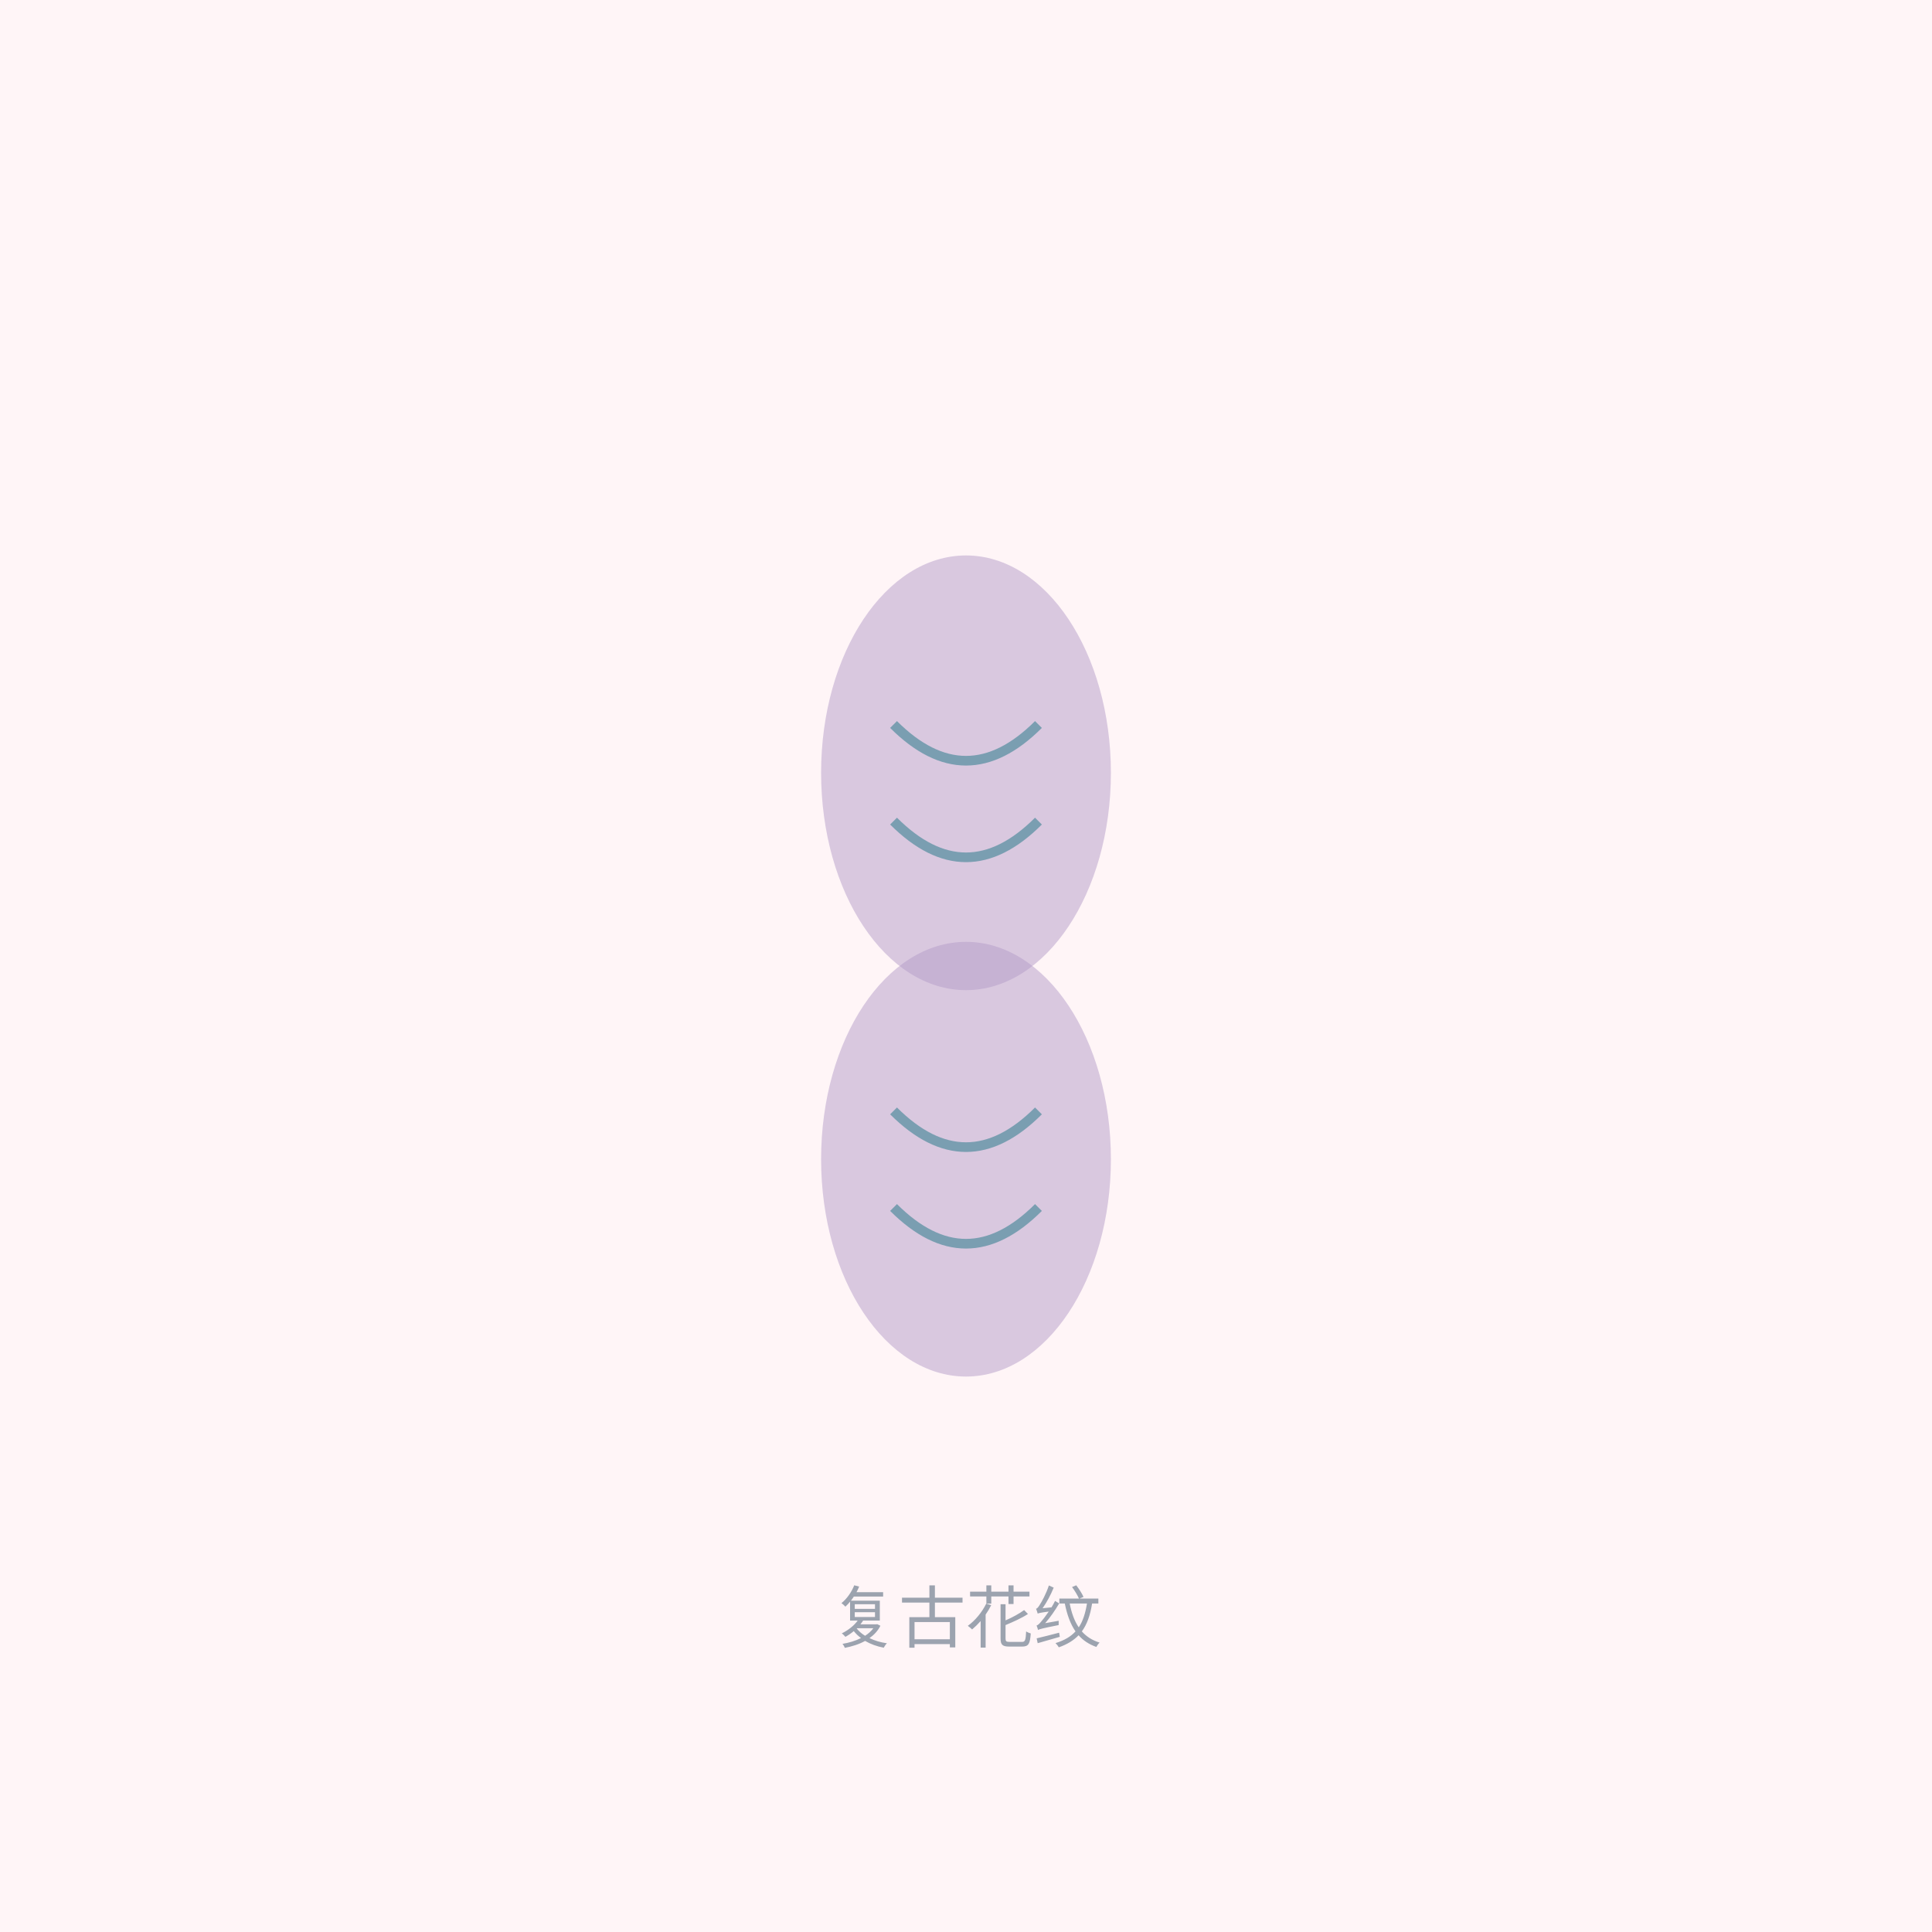
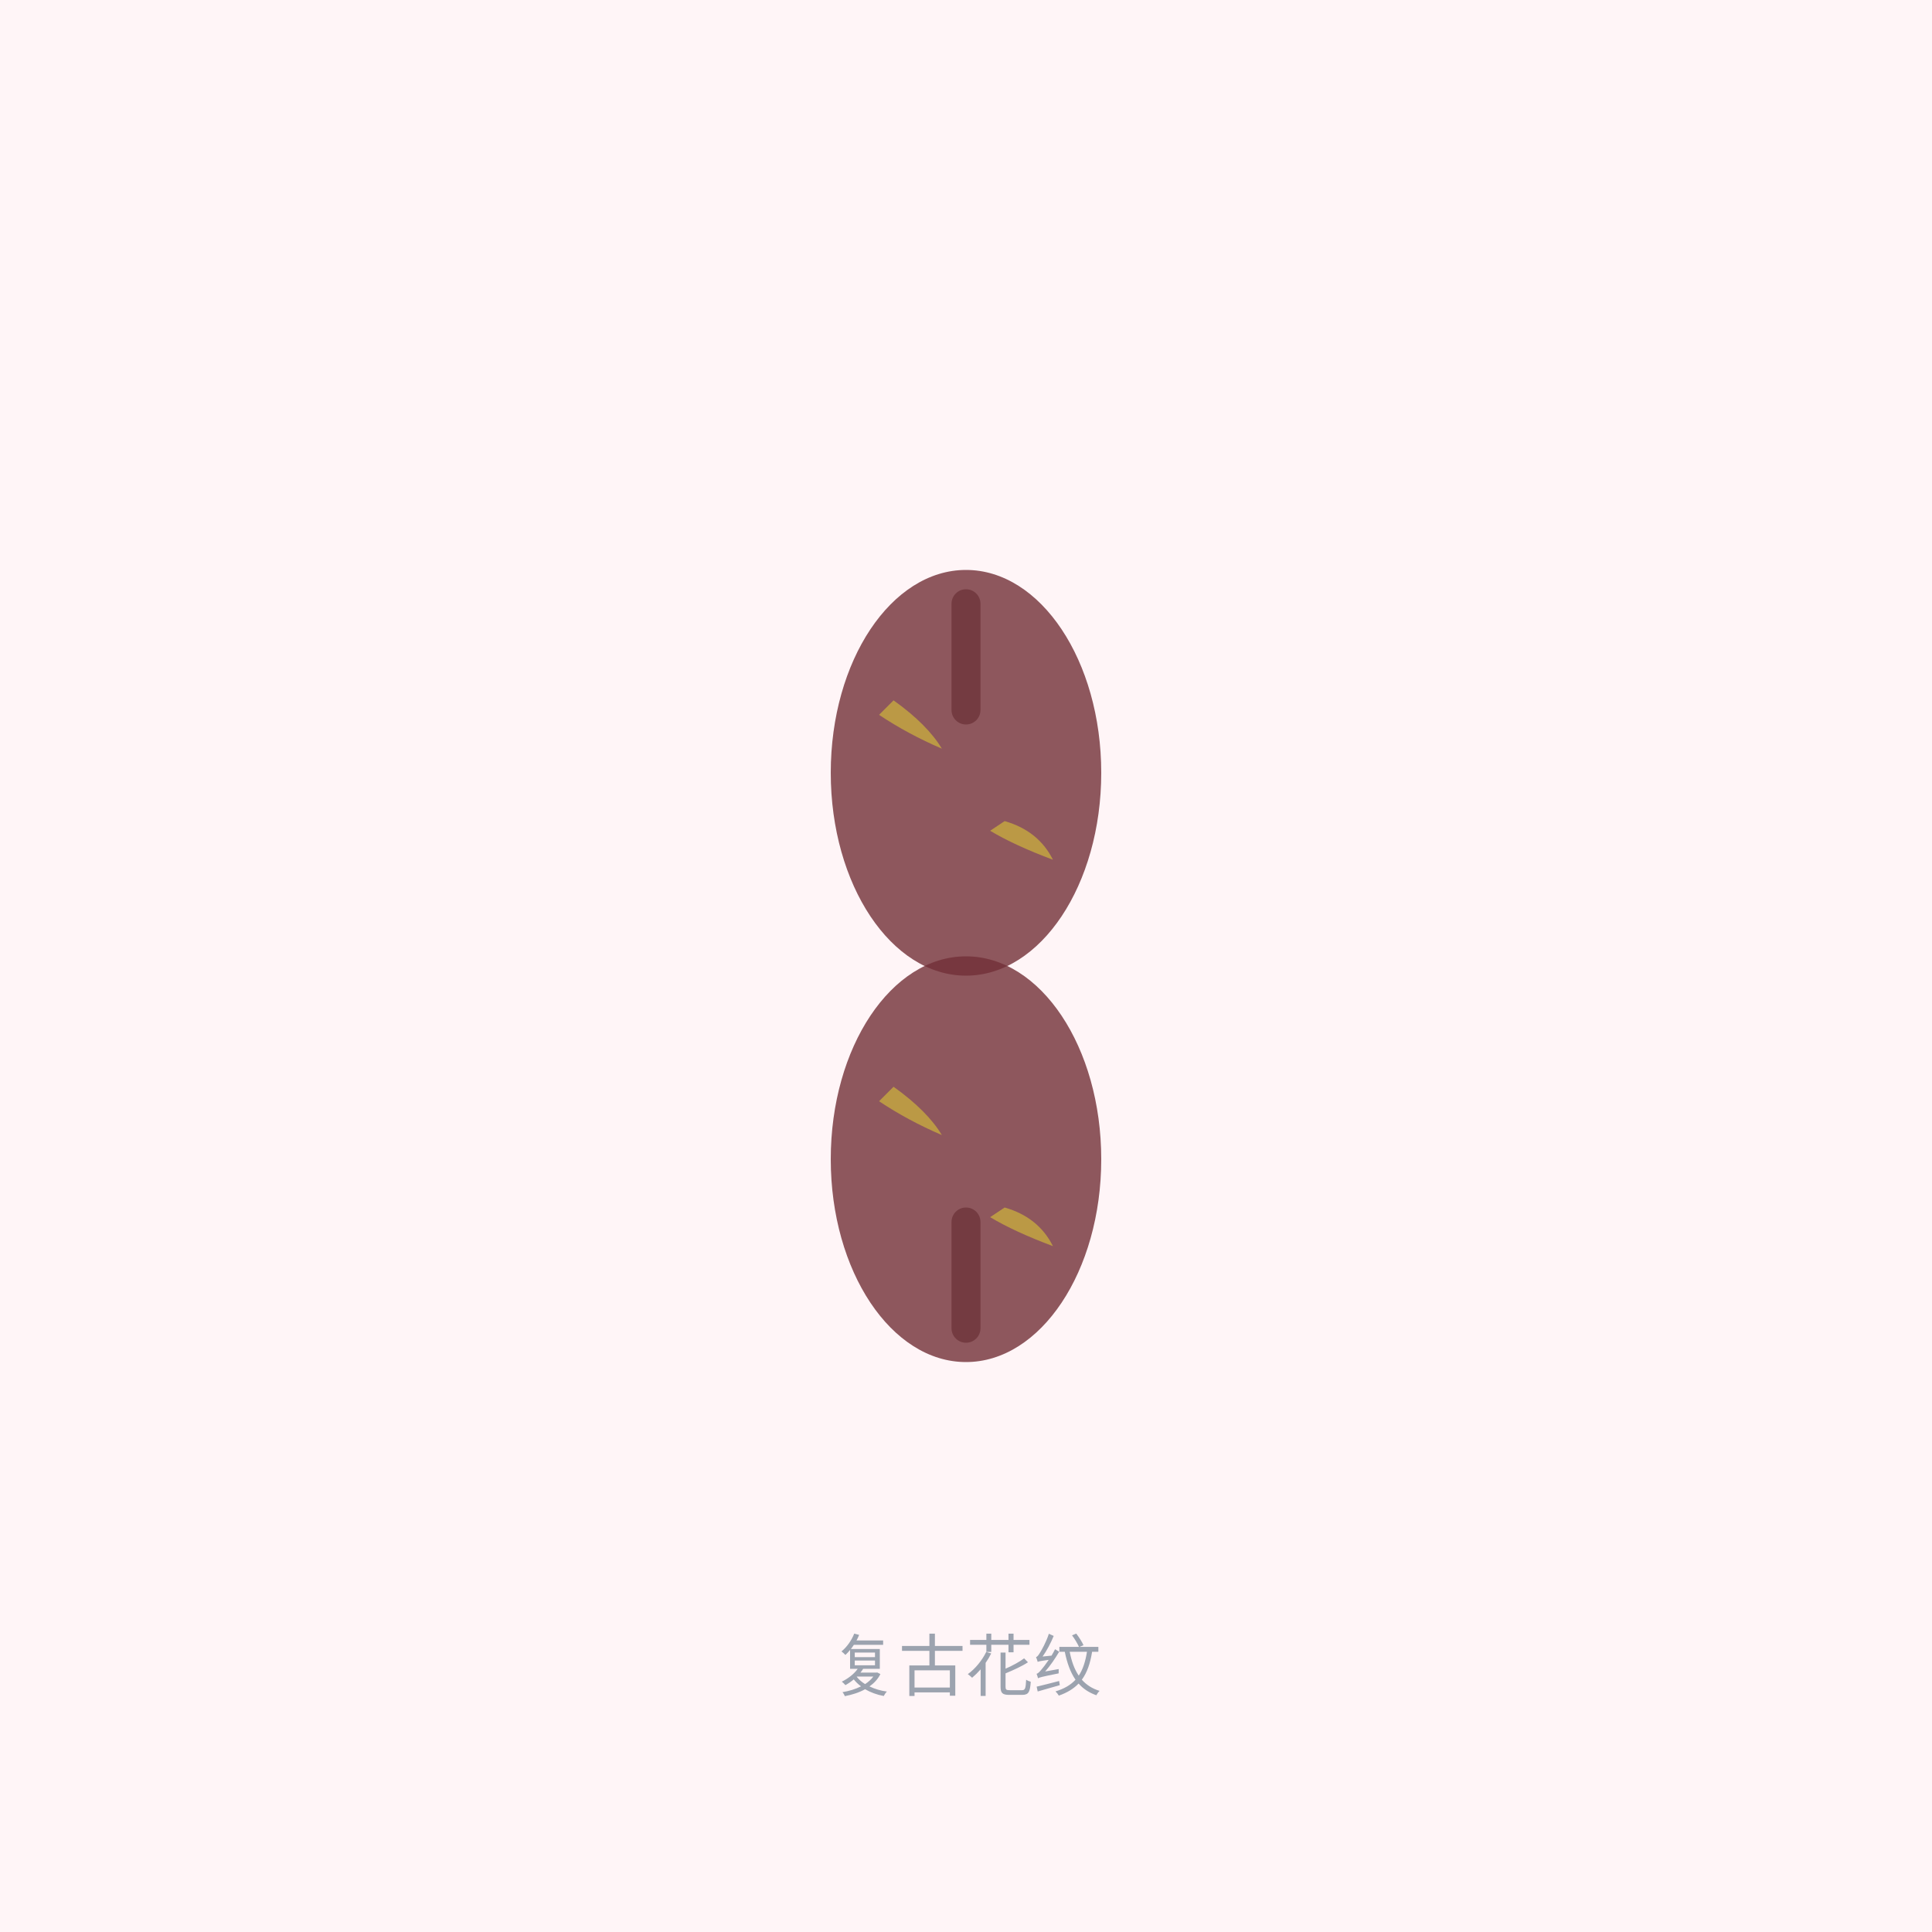
<svg xmlns="http://www.w3.org/2000/svg" width="400" height="400" viewBox="0 0 400 400">
  <rect width="400" height="400" fill="#FFF5F7" />
  <g transform="translate(200,200)">
-     <ellipse cx="0" cy="-40" rx="30" ry="45" fill="#B39BC8" opacity="0.5" />
-     <ellipse cx="0" cy="40" rx="30" ry="45" fill="#B39BC8" opacity="0.5" />
-     <path d="M-15-50 Q0-35 15-50" fill="none" stroke="#7A9EB1" stroke-width="2" />
-     <path d="M-15-30 Q0-15 15-30" fill="none" stroke="#7A9EB1" stroke-width="2" />
-     <path d="M-15 30 Q0 45 15 30" fill="none" stroke="#7A9EB1" stroke-width="2" />
-     <path d="M-15 50 Q0 65 15 50" fill="none" stroke="#7A9EB1" stroke-width="2" />
+     <ellipse cx="0" cy="-40" rx="28" ry="42" fill="#722F37" opacity="0.8" />
+     <ellipse cx="0" cy="40" rx="28" ry="42" fill="#722F37" opacity="0.8" />
+     <path d="M -15 -55 Q -8 -50 -5 -45 Q -12 -48 -18 -52 Z" fill="#CFB53B" opacity="0.7" />
+     <path d="M 8 -30 Q 15 -28 18 -22 Q 10 -25 5 -28 Z" fill="#CFB53B" opacity="0.7" />
+     <path d="M -15 25 Q -8 30 -5 35 Q -12 32 -18 28 Z" fill="#CFB53B" opacity="0.7" />
+     <path d="M 8 50 Q 15 52 18 58 Q 10 55 5 52 Z" fill="#CFB53B" opacity="0.7" />
+     <rect x="-3" y="-78" width="6" height="28" rx="3" fill="#5A2025" opacity="0.5" />
+     <rect x="-3" y="50" width="6" height="28" rx="3" fill="#5A2025" opacity="0.5" />
  </g>
-   <text x="200" y="340" text-anchor="middle" fill="#9CA3AF" font-size="14" font-family="sans-serif">复古花纹</text>
+   <text x="200" y="350" text-anchor="middle" fill="#9CA3AF" font-size="14" font-family="sans-serif">复古花纹</text>
</svg>
